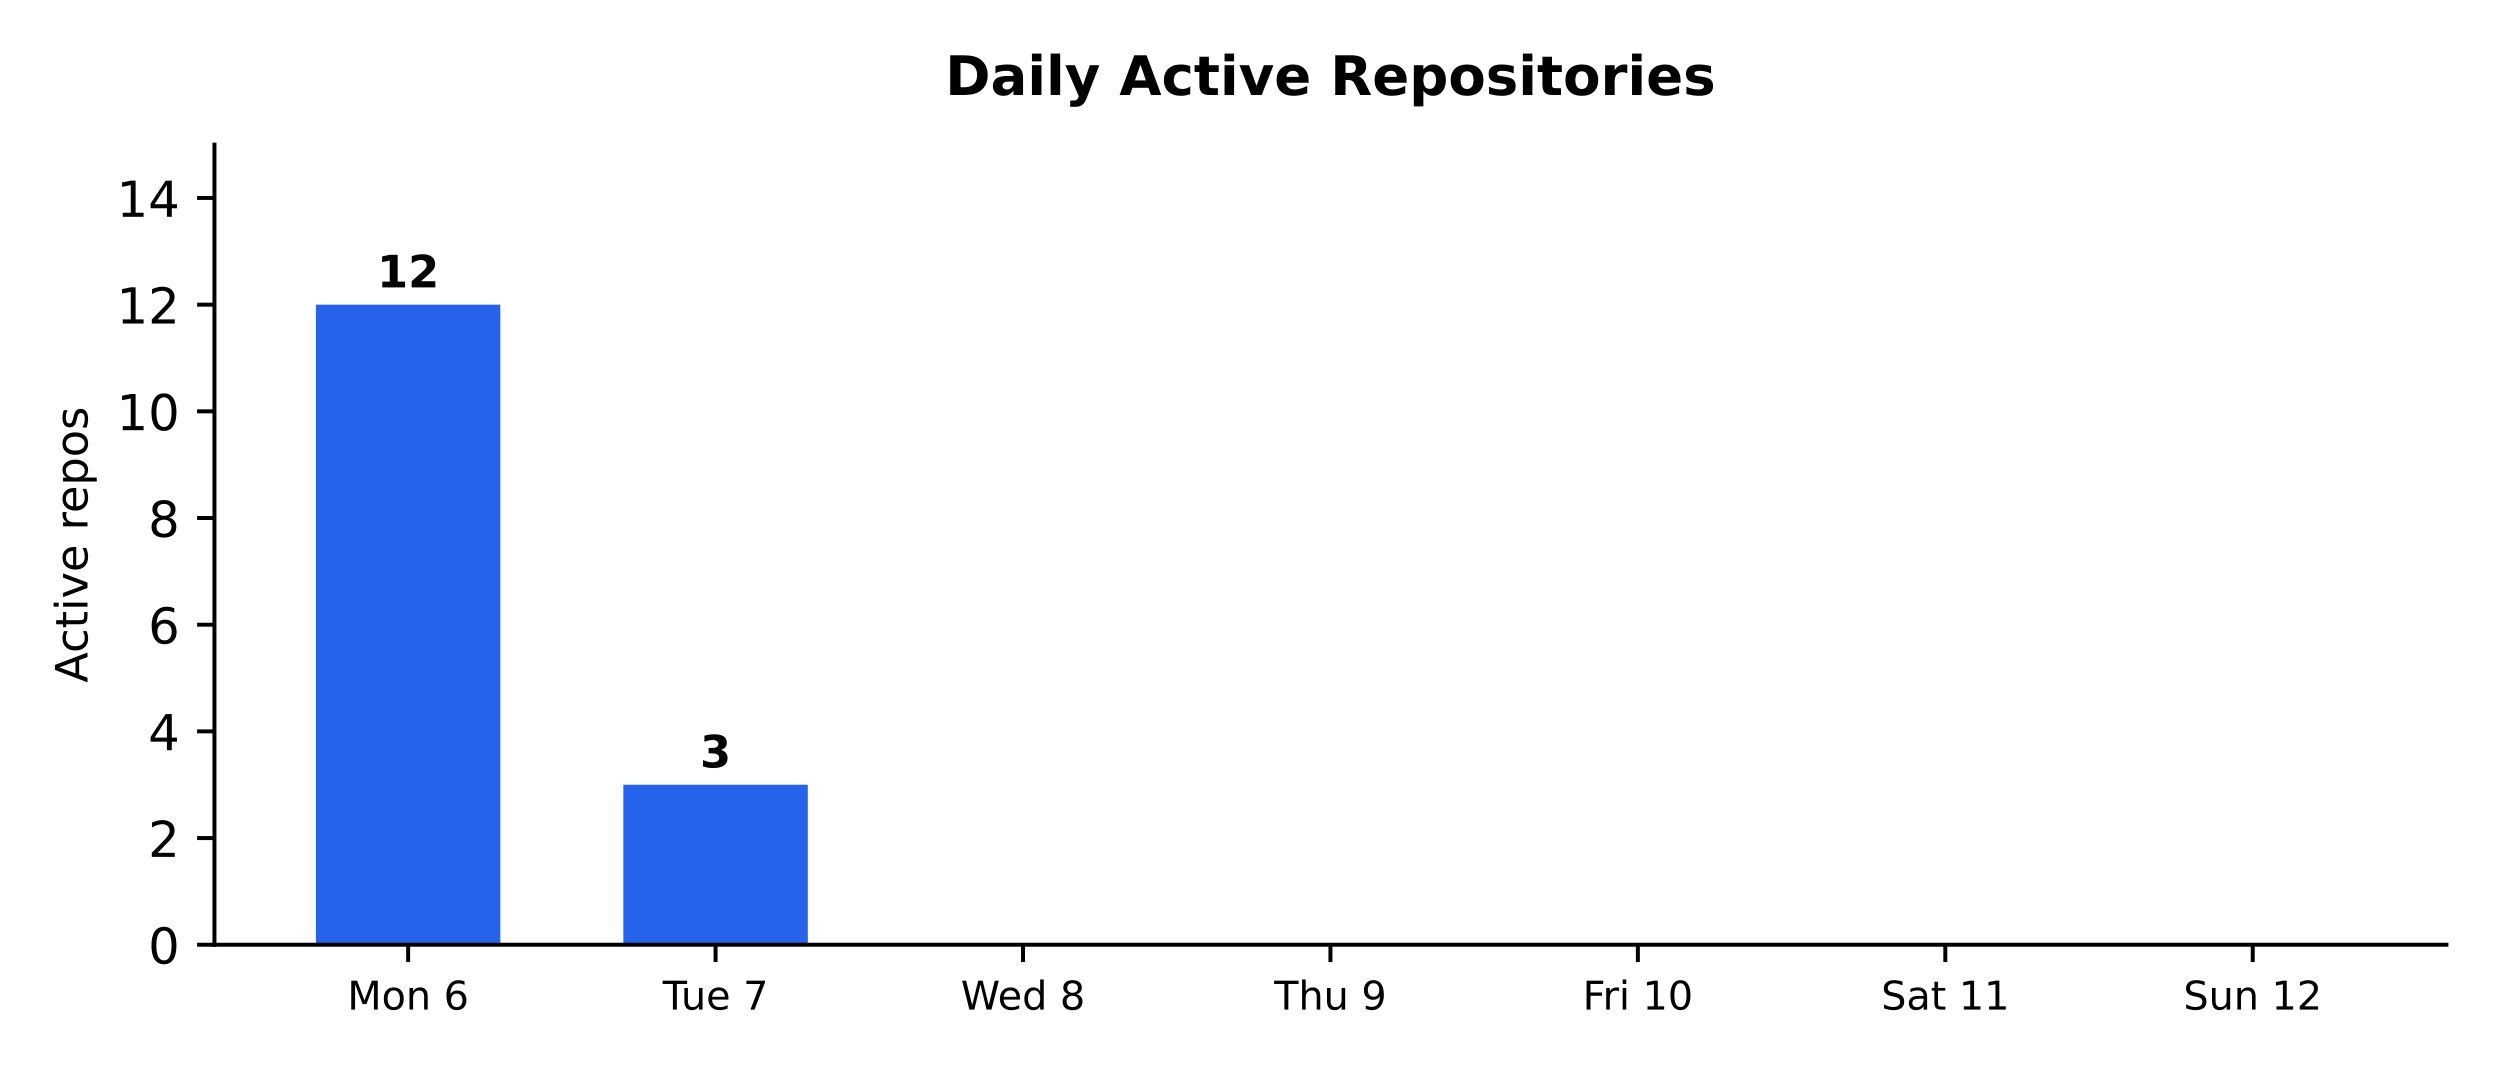
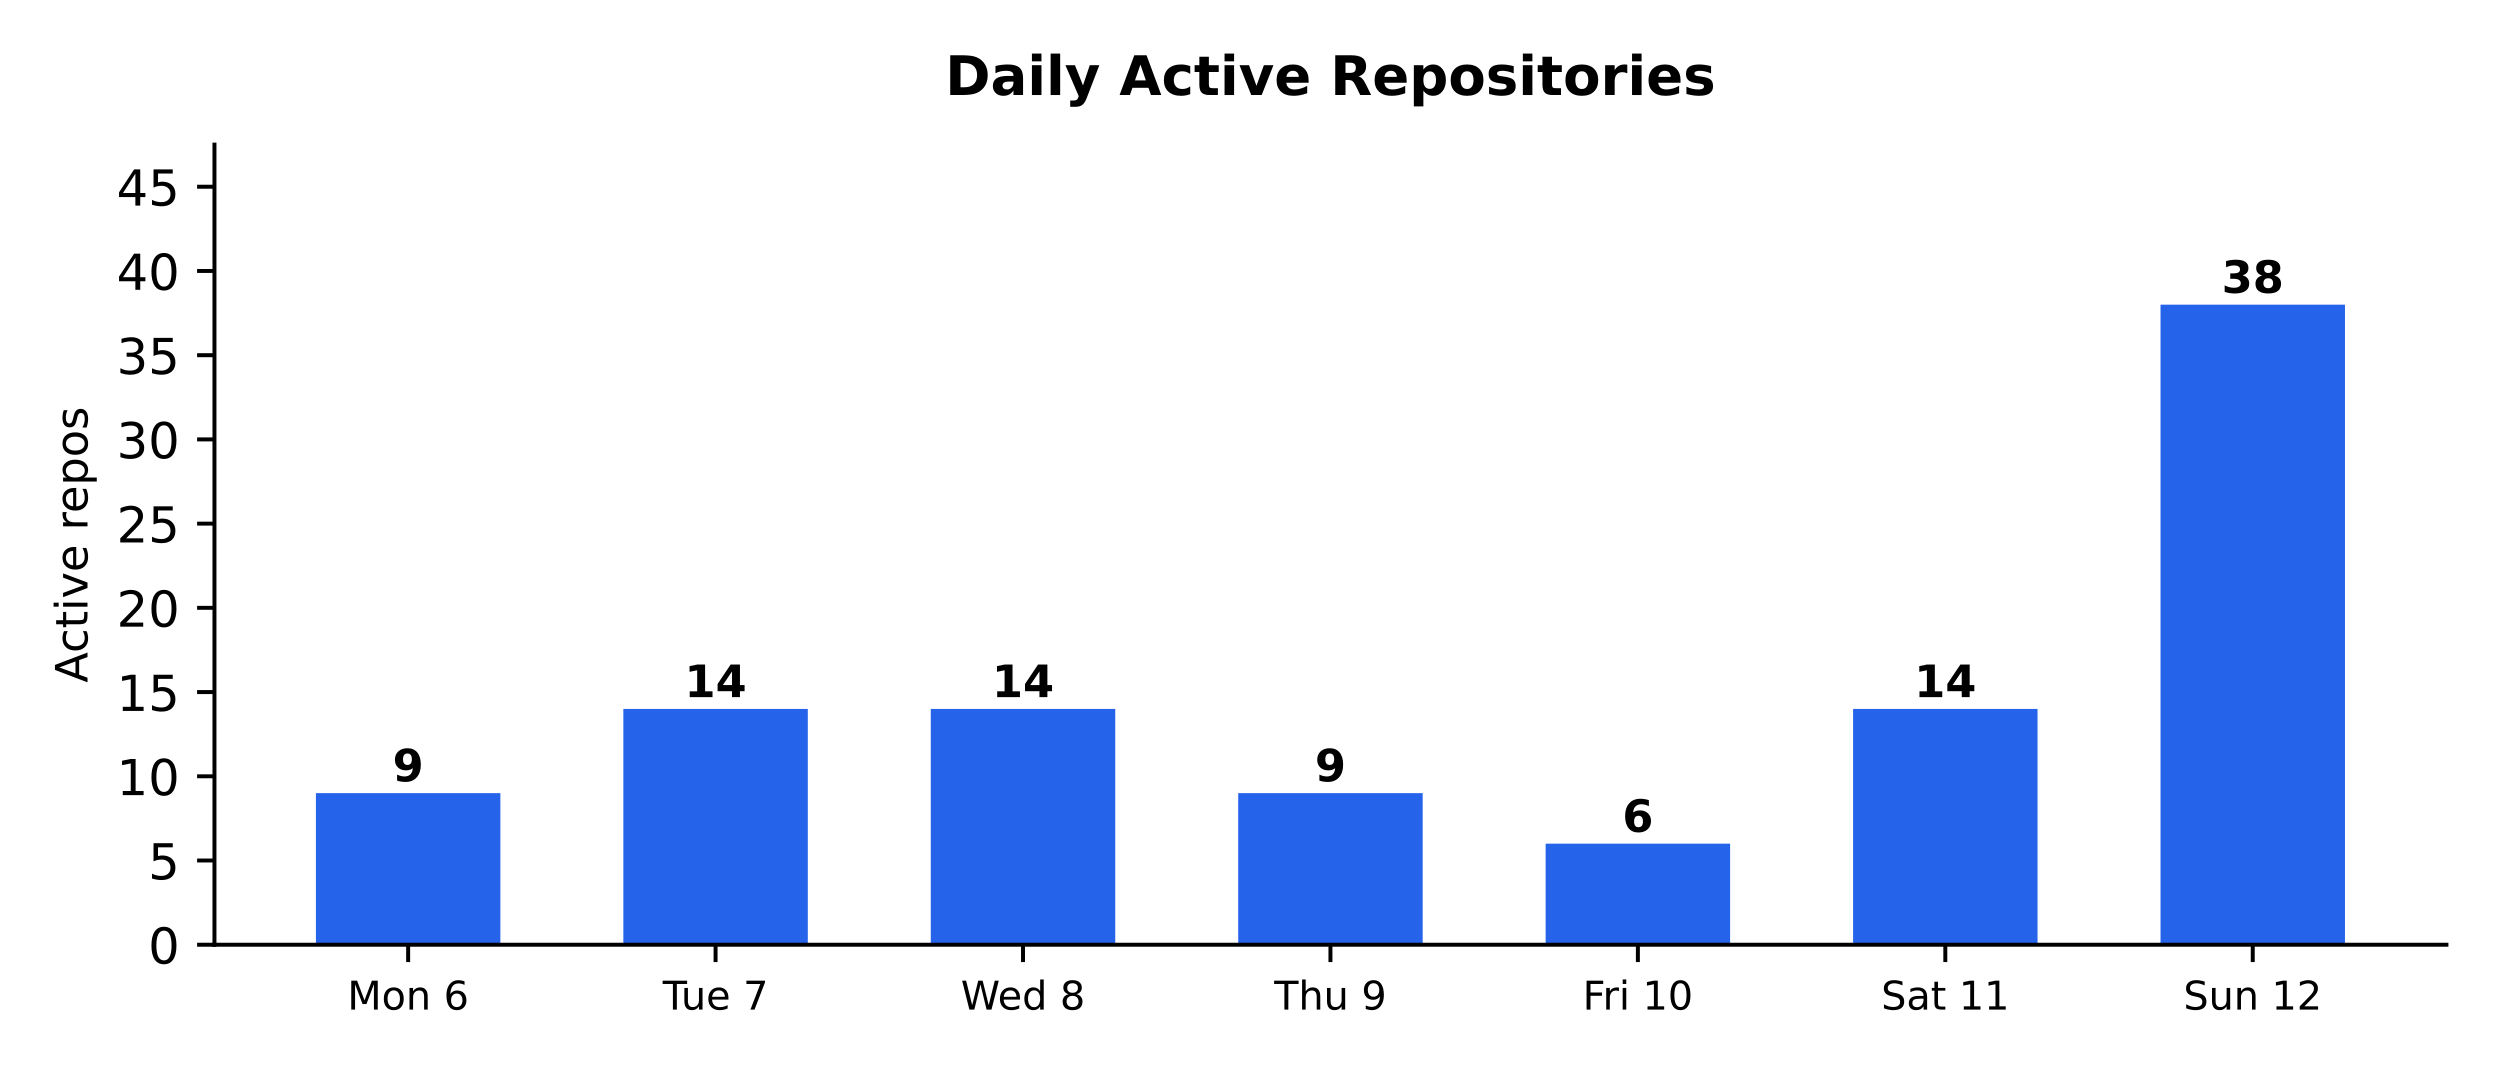
<svg xmlns="http://www.w3.org/2000/svg" xmlns:xlink="http://www.w3.org/1999/xlink" width="504pt" height="216pt" viewBox="0 0 504 216" version="1.1">
  <defs>
    <style type="text/css">*{stroke-linejoin: round; stroke-linecap: butt}</style>
  </defs>
  <g id="figure_1">
    <g id="patch_1">
      <path d="M 0 216  L 504 216  L 504 0  L 0 0  L 0 216  z " style="fill: none" />
    </g>
    <g id="axes_1">
      <g id="patch_2">
        <path d="M 43.235 190.458  L 493.2 190.458  L 493.2 29.158  L 43.235 29.158  L 43.235 190.458  z " style="fill: none" />
      </g>
      <g id="patch_3">
-         <path d="M 63.688 190.458  L 100.875 190.458  L 100.875 61.418  L 63.688 61.418  z " clip-path="url(#p543332b898)" style="fill: #2563eb" />
+         <path d="M 63.688 190.458  L 100.875 190.458  L 100.875 159.896  L 63.688 159.896  z " clip-path="url(#p74bb5e1751)" style="fill: #2563eb" />
      </g>
      <g id="patch_4">
-         <path d="M 125.667 190.458  L 162.854 190.458  L 162.854 158.198  L 125.667 158.198  z " clip-path="url(#p543332b898)" style="fill: #2563eb" />
+         <path d="M 125.667 190.458  L 162.854 190.458  L 162.854 142.917  L 125.667 142.917  z " clip-path="url(#p74bb5e1751)" style="fill: #2563eb" />
      </g>
      <g id="patch_5">
-         <path d="M 187.645 190.458  L 224.833 190.458  L 224.833 190.458  L 187.645 190.458  z " clip-path="url(#p543332b898)" style="fill: #2563eb" />
+         <path d="M 187.645 190.458  L 224.833 190.458  L 224.833 142.917  L 187.645 142.917  z " clip-path="url(#p74bb5e1751)" style="fill: #2563eb" />
      </g>
      <g id="patch_6">
-         <path d="M 249.624 190.458  L 286.811 190.458  L 286.811 190.458  L 249.624 190.458  z " clip-path="url(#p543332b898)" style="fill: #2563eb" />
+         <path d="M 249.624 190.458  L 286.811 190.458  L 286.811 159.896  L 249.624 159.896  z " clip-path="url(#p74bb5e1751)" style="fill: #2563eb" />
      </g>
      <g id="patch_7">
-         <path d="M 311.603 190.458  L 348.79 190.458  L 348.79 190.458  L 311.603 190.458  z " clip-path="url(#p543332b898)" style="fill: #2563eb" />
+         <path d="M 311.603 190.458  L 348.79 190.458  L 348.79 170.083  L 311.603 170.083  z " clip-path="url(#p74bb5e1751)" style="fill: #2563eb" />
      </g>
      <g id="patch_8">
-         <path d="M 373.581 190.458  L 410.768 190.458  L 410.768 190.458  L 373.581 190.458  z " clip-path="url(#p543332b898)" style="fill: #2563eb" />
+         <path d="M 373.581 190.458  L 410.768 190.458  L 410.768 142.917  L 373.581 142.917  z " clip-path="url(#p74bb5e1751)" style="fill: #2563eb" />
      </g>
      <g id="patch_9">
-         <path d="M 435.56 190.458  L 472.747 190.458  L 472.747 190.458  L 435.56 190.458  z " clip-path="url(#p543332b898)" style="fill: #2563eb" />
+         <path d="M 435.56 190.458  L 472.747 190.458  L 472.747 61.418  L 435.56 61.418  z " clip-path="url(#p74bb5e1751)" style="fill: #2563eb" />
      </g>
      <g id="matplotlib.axis_1">
        <g id="xtick_1">
          <g id="line2d_1">
            <defs>
-               <path id="m829ad9dd5d" d="M 0 0  L 0 3.5  " style="stroke: #000000; stroke-width: 0.8" />
+               <path id="m2f0877a25e" d="M 0 0  L 0 3.5  " style="stroke: #000000; stroke-width: 0.8" />
            </defs>
            <g>
-               <use xlink:href="#m829ad9dd5d" x="82.282" y="190.458" style="stroke: #000000; stroke-width: 0.8" />
+               <use xlink:href="#m2f0877a25e" x="82.282" y="190.458" style="stroke: #000000; stroke-width: 0.8" />
            </g>
          </g>
          <g id="text_1">
            <g transform="translate(70.03184 203.5362) scale(0.08 -0.08)">
              <defs>
                <path id="DejaVuSans-4d" d="M 628 4666  L 1569 4666  L 2759 1491  L 3956 4666  L 4897 4666  L 4897 0  L 4281 0  L 4281 4097  L 3078 897  L 2444 897  L 1241 4097  L 1241 0  L 628 0  L 628 4666  z " transform="scale(0.015625)" />
                <path id="DejaVuSans-6f" d="M 1959 3097  Q 1497 3097 1228 2736  Q 959 2375 959 1747  Q 959 1119 1226 758  Q 1494 397 1959 397  Q 2419 397 2687 759  Q 2956 1122 2956 1747  Q 2956 2369 2687 2733  Q 2419 3097 1959 3097  z M 1959 3584  Q 2709 3584 3137 3096  Q 3566 2609 3566 1747  Q 3566 888 3137 398  Q 2709 -91 1959 -91  Q 1206 -91 779 398  Q 353 888 353 1747  Q 353 2609 779 3096  Q 1206 3584 1959 3584  z " transform="scale(0.015625)" />
                <path id="DejaVuSans-6e" d="M 3513 2113  L 3513 0  L 2938 0  L 2938 2094  Q 2938 2591 2744 2837  Q 2550 3084 2163 3084  Q 1697 3084 1428 2787  Q 1159 2491 1159 1978  L 1159 0  L 581 0  L 581 3500  L 1159 3500  L 1159 2956  Q 1366 3272 1645 3428  Q 1925 3584 2291 3584  Q 2894 3584 3203 3211  Q 3513 2838 3513 2113  z " transform="scale(0.015625)" />
                <path id="DejaVuSans-20" transform="scale(0.015625)" />
                <path id="DejaVuSans-36" d="M 2113 2584  Q 1688 2584 1439 2293  Q 1191 2003 1191 1497  Q 1191 994 1439 701  Q 1688 409 2113 409  Q 2538 409 2786 701  Q 3034 994 3034 1497  Q 3034 2003 2786 2293  Q 2538 2584 2113 2584  z M 3366 4563  L 3366 3988  Q 3128 4100 2886 4159  Q 2644 4219 2406 4219  Q 1781 4219 1451 3797  Q 1122 3375 1075 2522  Q 1259 2794 1537 2939  Q 1816 3084 2150 3084  Q 2853 3084 3261 2657  Q 3669 2231 3669 1497  Q 3669 778 3244 343  Q 2819 -91 2113 -91  Q 1303 -91 875 529  Q 447 1150 447 2328  Q 447 3434 972 4092  Q 1497 4750 2381 4750  Q 2619 4750 2861 4703  Q 3103 4656 3366 4563  z " transform="scale(0.015625)" />
              </defs>
              <use xlink:href="#DejaVuSans-4d" />
              <use xlink:href="#DejaVuSans-6f" transform="translate(86.2793 0)" />
              <use xlink:href="#DejaVuSans-6e" transform="translate(147.4609 0)" />
              <use xlink:href="#DejaVuSans-20" transform="translate(210.8398 0)" />
              <use xlink:href="#DejaVuSans-36" transform="translate(242.627 0)" />
            </g>
          </g>
        </g>
        <g id="xtick_2">
          <g id="line2d_2">
            <g>
-               <use xlink:href="#m829ad9dd5d" x="144.26" y="190.458" style="stroke: #000000; stroke-width: 0.8" />
+               <use xlink:href="#m2f0877a25e" x="144.26" y="190.458" style="stroke: #000000; stroke-width: 0.8" />
            </g>
          </g>
          <g id="text_2">
            <g transform="translate(133.6098 203.5362) scale(0.08 -0.08)">
              <defs>
                <path id="DejaVuSans-54" d="M -19 4666  L 3928 4666  L 3928 4134  L 2272 4134  L 2272 0  L 1638 0  L 1638 4134  L -19 4134  L -19 4666  z " transform="scale(0.015625)" />
                <path id="DejaVuSans-75" d="M 544 1381  L 544 3500  L 1119 3500  L 1119 1403  Q 1119 906 1312 657  Q 1506 409 1894 409  Q 2359 409 2629 706  Q 2900 1003 2900 1516  L 2900 3500  L 3475 3500  L 3475 0  L 2900 0  L 2900 538  Q 2691 219 2414 64  Q 2138 -91 1772 -91  Q 1169 -91 856 284  Q 544 659 544 1381  z M 1991 3584  L 1991 3584  z " transform="scale(0.015625)" />
                <path id="DejaVuSans-65" d="M 3597 1894  L 3597 1613  L 953 1613  Q 991 1019 1311 708  Q 1631 397 2203 397  Q 2534 397 2845 478  Q 3156 559 3463 722  L 3463 178  Q 3153 47 2828 -22  Q 2503 -91 2169 -91  Q 1331 -91 842 396  Q 353 884 353 1716  Q 353 2575 817 3079  Q 1281 3584 2069 3584  Q 2775 3584 3186 3129  Q 3597 2675 3597 1894  z M 3022 2063  Q 3016 2534 2758 2815  Q 2500 3097 2075 3097  Q 1594 3097 1305 2825  Q 1016 2553 972 2059  L 3022 2063  z " transform="scale(0.015625)" />
                <path id="DejaVuSans-37" d="M 525 4666  L 3525 4666  L 3525 4397  L 1831 0  L 1172 0  L 2766 4134  L 525 4134  L 525 4666  z " transform="scale(0.015625)" />
              </defs>
              <use xlink:href="#DejaVuSans-54" />
              <use xlink:href="#DejaVuSans-75" transform="translate(45.95898 0)" />
              <use xlink:href="#DejaVuSans-65" transform="translate(109.3379 0)" />
              <use xlink:href="#DejaVuSans-20" transform="translate(170.8613 0)" />
              <use xlink:href="#DejaVuSans-37" transform="translate(202.6484 0)" />
            </g>
          </g>
        </g>
        <g id="xtick_3">
          <g id="line2d_3">
            <g>
-               <use xlink:href="#m829ad9dd5d" x="206.239" y="190.458" style="stroke: #000000; stroke-width: 0.8" />
+               <use xlink:href="#m2f0877a25e" x="206.239" y="190.458" style="stroke: #000000; stroke-width: 0.8" />
            </g>
          </g>
          <g id="text_3">
            <g transform="translate(193.7022 203.5362) scale(0.08 -0.08)">
              <defs>
                <path id="DejaVuSans-57" d="M 213 4666  L 850 4666  L 1831 722  L 2809 4666  L 3519 4666  L 4500 722  L 5478 4666  L 6119 4666  L 4947 0  L 4153 0  L 3169 4050  L 2175 0  L 1381 0  L 213 4666  z " transform="scale(0.015625)" />
                <path id="DejaVuSans-64" d="M 2906 2969  L 2906 4863  L 3481 4863  L 3481 0  L 2906 0  L 2906 525  Q 2725 213 2448 61  Q 2172 -91 1784 -91  Q 1150 -91 751 415  Q 353 922 353 1747  Q 353 2572 751 3078  Q 1150 3584 1784 3584  Q 2172 3584 2448 3432  Q 2725 3281 2906 2969  z M 947 1747  Q 947 1113 1208 752  Q 1469 391 1925 391  Q 2381 391 2643 752  Q 2906 1113 2906 1747  Q 2906 2381 2643 2742  Q 2381 3103 1925 3103  Q 1469 3103 1208 2742  Q 947 2381 947 1747  z " transform="scale(0.015625)" />
                <path id="DejaVuSans-38" d="M 2034 2216  Q 1584 2216 1326 1975  Q 1069 1734 1069 1313  Q 1069 891 1326 650  Q 1584 409 2034 409  Q 2484 409 2743 651  Q 3003 894 3003 1313  Q 3003 1734 2745 1975  Q 2488 2216 2034 2216  z M 1403 2484  Q 997 2584 770 2862  Q 544 3141 544 3541  Q 544 4100 942 4425  Q 1341 4750 2034 4750  Q 2731 4750 3128 4425  Q 3525 4100 3525 3541  Q 3525 3141 3298 2862  Q 3072 2584 2669 2484  Q 3125 2378 3379 2068  Q 3634 1759 3634 1313  Q 3634 634 3220 271  Q 2806 -91 2034 -91  Q 1263 -91 848 271  Q 434 634 434 1313  Q 434 1759 690 2068  Q 947 2378 1403 2484  z M 1172 3481  Q 1172 3119 1398 2916  Q 1625 2713 2034 2713  Q 2441 2713 2670 2916  Q 2900 3119 2900 3481  Q 2900 3844 2670 4047  Q 2441 4250 2034 4250  Q 1625 4250 1398 4047  Q 1172 3844 1172 3481  z " transform="scale(0.015625)" />
              </defs>
              <use xlink:href="#DejaVuSans-57" />
              <use xlink:href="#DejaVuSans-65" transform="translate(93.00195 0)" />
              <use xlink:href="#DejaVuSans-64" transform="translate(154.5254 0)" />
              <use xlink:href="#DejaVuSans-20" transform="translate(218.002 0)" />
              <use xlink:href="#DejaVuSans-38" transform="translate(249.7891 0)" />
            </g>
          </g>
        </g>
        <g id="xtick_4">
          <g id="line2d_4">
            <g>
-               <use xlink:href="#m829ad9dd5d" x="268.218" y="190.458" style="stroke: #000000; stroke-width: 0.8" />
+               <use xlink:href="#m2f0877a25e" x="268.218" y="190.458" style="stroke: #000000; stroke-width: 0.8" />
            </g>
          </g>
          <g id="text_4">
            <g transform="translate(256.8883 203.5362) scale(0.08 -0.08)">
              <defs>
                <path id="DejaVuSans-68" d="M 3513 2113  L 3513 0  L 2938 0  L 2938 2094  Q 2938 2591 2744 2837  Q 2550 3084 2163 3084  Q 1697 3084 1428 2787  Q 1159 2491 1159 1978  L 1159 0  L 581 0  L 581 4863  L 1159 4863  L 1159 2956  Q 1366 3272 1645 3428  Q 1925 3584 2291 3584  Q 2894 3584 3203 3211  Q 3513 2838 3513 2113  z " transform="scale(0.015625)" />
                <path id="DejaVuSans-39" d="M 703 97  L 703 672  Q 941 559 1184 500  Q 1428 441 1663 441  Q 2288 441 2617 861  Q 2947 1281 2994 2138  Q 2813 1869 2534 1725  Q 2256 1581 1919 1581  Q 1219 1581 811 2004  Q 403 2428 403 3163  Q 403 3881 828 4315  Q 1253 4750 1959 4750  Q 2769 4750 3195 4129  Q 3622 3509 3622 2328  Q 3622 1225 3098 567  Q 2575 -91 1691 -91  Q 1453 -91 1209 -44  Q 966 3 703 97  z M 1959 2075  Q 2384 2075 2632 2365  Q 2881 2656 2881 3163  Q 2881 3666 2632 3958  Q 2384 4250 1959 4250  Q 1534 4250 1286 3958  Q 1038 3666 1038 3163  Q 1038 2656 1286 2365  Q 1534 2075 1959 2075  z " transform="scale(0.015625)" />
              </defs>
              <use xlink:href="#DejaVuSans-54" />
              <use xlink:href="#DejaVuSans-68" transform="translate(61.08398 0)" />
              <use xlink:href="#DejaVuSans-75" transform="translate(124.4629 0)" />
              <use xlink:href="#DejaVuSans-20" transform="translate(187.8418 0)" />
              <use xlink:href="#DejaVuSans-39" transform="translate(219.6289 0)" />
            </g>
          </g>
        </g>
        <g id="xtick_5">
          <g id="line2d_5">
            <g>
-               <use xlink:href="#m829ad9dd5d" x="330.196" y="190.458" style="stroke: #000000; stroke-width: 0.8" />
+               <use xlink:href="#m2f0877a25e" x="330.196" y="190.458" style="stroke: #000000; stroke-width: 0.8" />
            </g>
          </g>
          <g id="text_5">
            <g transform="translate(319.0688 203.5362) scale(0.08 -0.08)">
              <defs>
                <path id="DejaVuSans-46" d="M 628 4666  L 3309 4666  L 3309 4134  L 1259 4134  L 1259 2759  L 3109 2759  L 3109 2228  L 1259 2228  L 1259 0  L 628 0  L 628 4666  z " transform="scale(0.015625)" />
                <path id="DejaVuSans-72" d="M 2631 2963  Q 2534 3019 2420 3045  Q 2306 3072 2169 3072  Q 1681 3072 1420 2755  Q 1159 2438 1159 1844  L 1159 0  L 581 0  L 581 3500  L 1159 3500  L 1159 2956  Q 1341 3275 1631 3429  Q 1922 3584 2338 3584  Q 2397 3584 2469 3576  Q 2541 3569 2628 3553  L 2631 2963  z " transform="scale(0.015625)" />
                <path id="DejaVuSans-69" d="M 603 3500  L 1178 3500  L 1178 0  L 603 0  L 603 3500  z M 603 4863  L 1178 4863  L 1178 4134  L 603 4134  L 603 4863  z " transform="scale(0.015625)" />
                <path id="DejaVuSans-31" d="M 794 531  L 1825 531  L 1825 4091  L 703 3866  L 703 4441  L 1819 4666  L 2450 4666  L 2450 531  L 3481 531  L 3481 0  L 794 0  L 794 531  z " transform="scale(0.015625)" />
                <path id="DejaVuSans-30" d="M 2034 4250  Q 1547 4250 1301 3770  Q 1056 3291 1056 2328  Q 1056 1369 1301 889  Q 1547 409 2034 409  Q 2525 409 2770 889  Q 3016 1369 3016 2328  Q 3016 3291 2770 3770  Q 2525 4250 2034 4250  z M 2034 4750  Q 2819 4750 3233 4129  Q 3647 3509 3647 2328  Q 3647 1150 3233 529  Q 2819 -91 2034 -91  Q 1250 -91 836 529  Q 422 1150 422 2328  Q 422 3509 836 4129  Q 1250 4750 2034 4750  z " transform="scale(0.015625)" />
              </defs>
              <use xlink:href="#DejaVuSans-46" />
              <use xlink:href="#DejaVuSans-72" transform="translate(50.26953 0)" />
              <use xlink:href="#DejaVuSans-69" transform="translate(91.38281 0)" />
              <use xlink:href="#DejaVuSans-20" transform="translate(119.166 0)" />
              <use xlink:href="#DejaVuSans-31" transform="translate(150.9531 0)" />
              <use xlink:href="#DejaVuSans-30" transform="translate(214.5762 0)" />
            </g>
          </g>
        </g>
        <g id="xtick_6">
          <g id="line2d_6">
            <g>
-               <use xlink:href="#m829ad9dd5d" x="392.175" y="190.458" style="stroke: #000000; stroke-width: 0.8" />
+               <use xlink:href="#m2f0877a25e" x="392.175" y="190.458" style="stroke: #000000; stroke-width: 0.8" />
            </g>
          </g>
          <g id="text_6">
            <g transform="translate(379.2549 203.5362) scale(0.08 -0.08)">
              <defs>
                <path id="DejaVuSans-53" d="M 3425 4513  L 3425 3897  Q 3066 4069 2747 4153  Q 2428 4238 2131 4238  Q 1616 4238 1336 4038  Q 1056 3838 1056 3469  Q 1056 3159 1242 3001  Q 1428 2844 1947 2747  L 2328 2669  Q 3034 2534 3370 2195  Q 3706 1856 3706 1288  Q 3706 609 3251 259  Q 2797 -91 1919 -91  Q 1588 -91 1214 -16  Q 841 59 441 206  L 441 856  Q 825 641 1194 531  Q 1563 422 1919 422  Q 2459 422 2753 634  Q 3047 847 3047 1241  Q 3047 1584 2836 1778  Q 2625 1972 2144 2069  L 1759 2144  Q 1053 2284 737 2584  Q 422 2884 422 3419  Q 422 4038 858 4394  Q 1294 4750 2059 4750  Q 2388 4750 2728 4690  Q 3069 4631 3425 4513  z " transform="scale(0.015625)" />
                <path id="DejaVuSans-61" d="M 2194 1759  Q 1497 1759 1228 1600  Q 959 1441 959 1056  Q 959 750 1161 570  Q 1363 391 1709 391  Q 2188 391 2477 730  Q 2766 1069 2766 1631  L 2766 1759  L 2194 1759  z M 3341 1997  L 3341 0  L 2766 0  L 2766 531  Q 2569 213 2275 61  Q 1981 -91 1556 -91  Q 1019 -91 701 211  Q 384 513 384 1019  Q 384 1609 779 1909  Q 1175 2209 1959 2209  L 2766 2209  L 2766 2266  Q 2766 2663 2505 2880  Q 2244 3097 1772 3097  Q 1472 3097 1187 3025  Q 903 2953 641 2809  L 641 3341  Q 956 3463 1253 3523  Q 1550 3584 1831 3584  Q 2591 3584 2966 3190  Q 3341 2797 3341 1997  z " transform="scale(0.015625)" />
                <path id="DejaVuSans-74" d="M 1172 4494  L 1172 3500  L 2356 3500  L 2356 3053  L 1172 3053  L 1172 1153  Q 1172 725 1289 603  Q 1406 481 1766 481  L 2356 481  L 2356 0  L 1766 0  Q 1100 0 847 248  Q 594 497 594 1153  L 594 3053  L 172 3053  L 172 3500  L 594 3500  L 594 4494  L 1172 4494  z " transform="scale(0.015625)" />
              </defs>
              <use xlink:href="#DejaVuSans-53" />
              <use xlink:href="#DejaVuSans-61" transform="translate(63.47656 0)" />
              <use xlink:href="#DejaVuSans-74" transform="translate(124.7559 0)" />
              <use xlink:href="#DejaVuSans-20" transform="translate(163.9648 0)" />
              <use xlink:href="#DejaVuSans-31" transform="translate(195.752 0)" />
              <use xlink:href="#DejaVuSans-31" transform="translate(259.375 0)" />
            </g>
          </g>
        </g>
        <g id="xtick_7">
          <g id="line2d_7">
            <g>
-               <use xlink:href="#m829ad9dd5d" x="454.153" y="190.458" style="stroke: #000000; stroke-width: 0.8" />
+               <use xlink:href="#m2f0877a25e" x="454.153" y="190.458" style="stroke: #000000; stroke-width: 0.8" />
            </g>
          </g>
          <g id="text_7">
            <g transform="translate(440.1829 203.5362) scale(0.08 -0.08)">
              <defs>
                <path id="DejaVuSans-32" d="M 1228 531  L 3431 531  L 3431 0  L 469 0  L 469 531  Q 828 903 1448 1529  Q 2069 2156 2228 2338  Q 2531 2678 2651 2914  Q 2772 3150 2772 3378  Q 2772 3750 2511 3984  Q 2250 4219 1831 4219  Q 1534 4219 1204 4116  Q 875 4013 500 3803  L 500 4441  Q 881 4594 1212 4672  Q 1544 4750 1819 4750  Q 2544 4750 2975 4387  Q 3406 4025 3406 3419  Q 3406 3131 3298 2873  Q 3191 2616 2906 2266  Q 2828 2175 2409 1742  Q 1991 1309 1228 531  z " transform="scale(0.015625)" />
              </defs>
              <use xlink:href="#DejaVuSans-53" />
              <use xlink:href="#DejaVuSans-75" transform="translate(63.47656 0)" />
              <use xlink:href="#DejaVuSans-6e" transform="translate(126.8555 0)" />
              <use xlink:href="#DejaVuSans-20" transform="translate(190.2344 0)" />
              <use xlink:href="#DejaVuSans-31" transform="translate(222.0215 0)" />
              <use xlink:href="#DejaVuSans-32" transform="translate(285.6445 0)" />
            </g>
          </g>
        </g>
      </g>
      <g id="matplotlib.axis_2">
        <g id="ytick_1">
          <g id="line2d_8">
            <defs>
-               <path id="m04b7e614e5" d="M 0 0  L -3.5 0  " style="stroke: #000000; stroke-width: 0.8" />
+               <path id="mb93df0e7bc" d="M 0 0  L -3.5 0  " style="stroke: #000000; stroke-width: 0.8" />
            </defs>
            <g>
-               <use xlink:href="#m04b7e614e5" x="43.235" y="190.458" style="stroke: #000000; stroke-width: 0.8" />
+               <use xlink:href="#mb93df0e7bc" x="43.235" y="190.458" style="stroke: #000000; stroke-width: 0.8" />
            </g>
          </g>
          <g id="text_8">
            <g transform="translate(29.87281 194.2567) scale(0.1 -0.1)">
              <use xlink:href="#DejaVuSans-30" />
            </g>
          </g>
        </g>
        <g id="ytick_2">
          <g id="line2d_9">
            <g>
-               <use xlink:href="#m04b7e614e5" x="43.235" y="168.951" style="stroke: #000000; stroke-width: 0.8" />
+               <use xlink:href="#mb93df0e7bc" x="43.235" y="173.479" style="stroke: #000000; stroke-width: 0.8" />
            </g>
          </g>
          <g id="text_9">
-             <g transform="translate(29.87281 172.7502) scale(0.1 -0.1)">
-               <use xlink:href="#DejaVuSans-32" />
+             <g transform="translate(29.87281 177.2779) scale(0.1 -0.1)">
+               <defs>
+                 <path id="DejaVuSans-35" d="M 691 4666  L 3169 4666  L 3169 4134  L 1269 4134  L 1269 2991  Q 1406 3038 1543 3061  Q 1681 3084 1819 3084  Q 2600 3084 3056 2656  Q 3513 2228 3513 1497  Q 3513 744 3044 326  Q 2575 -91 1722 -91  Q 1428 -91 1123 -41  Q 819 9 494 109  L 494 744  Q 775 591 1075 516  Q 1375 441 1709 441  Q 2250 441 2565 725  Q 2881 1009 2881 1497  Q 2881 1984 2565 2268  Q 2250 2553 1709 2553  Q 1456 2553 1204 2497  Q 953 2441 691 2322  L 691 4666  z " transform="scale(0.015625)" />
+               </defs>
+               <use xlink:href="#DejaVuSans-35" />
            </g>
          </g>
        </g>
        <g id="ytick_3">
          <g id="line2d_10">
            <g>
-               <use xlink:href="#m04b7e614e5" x="43.235" y="147.444" style="stroke: #000000; stroke-width: 0.8" />
+               <use xlink:href="#mb93df0e7bc" x="43.235" y="156.5" style="stroke: #000000; stroke-width: 0.8" />
            </g>
          </g>
          <g id="text_10">
-             <g transform="translate(29.87281 151.2436) scale(0.1 -0.1)">
-               <defs>
-                 <path id="DejaVuSans-34" d="M 2419 4116  L 825 1625  L 2419 1625  L 2419 4116  z M 2253 4666  L 3047 4666  L 3047 1625  L 3713 1625  L 3713 1100  L 3047 1100  L 3047 0  L 2419 0  L 2419 1100  L 313 1100  L 313 1709  L 2253 4666  z " transform="scale(0.015625)" />
-               </defs>
-               <use xlink:href="#DejaVuSans-34" />
+             <g transform="translate(23.51031 160.299) scale(0.1 -0.1)">
+               <use xlink:href="#DejaVuSans-31" />
+               <use xlink:href="#DejaVuSans-30" transform="translate(63.62305 0)" />
            </g>
          </g>
        </g>
        <g id="ytick_4">
          <g id="line2d_11">
            <g>
-               <use xlink:href="#m04b7e614e5" x="43.235" y="125.938" style="stroke: #000000; stroke-width: 0.8" />
+               <use xlink:href="#mb93df0e7bc" x="43.235" y="139.521" style="stroke: #000000; stroke-width: 0.8" />
            </g>
          </g>
          <g id="text_11">
-             <g transform="translate(29.87281 129.737) scale(0.1 -0.1)">
-               <use xlink:href="#DejaVuSans-36" />
+             <g transform="translate(23.51031 143.3201) scale(0.1 -0.1)">
+               <use xlink:href="#DejaVuSans-31" />
+               <use xlink:href="#DejaVuSans-35" transform="translate(63.62305 0)" />
            </g>
          </g>
        </g>
        <g id="ytick_5">
          <g id="line2d_12">
            <g>
-               <use xlink:href="#m04b7e614e5" x="43.235" y="104.431" style="stroke: #000000; stroke-width: 0.8" />
+               <use xlink:href="#mb93df0e7bc" x="43.235" y="122.542" style="stroke: #000000; stroke-width: 0.8" />
            </g>
          </g>
          <g id="text_12">
-             <g transform="translate(29.87281 108.2305) scale(0.1 -0.1)">
-               <use xlink:href="#DejaVuSans-38" />
+             <g transform="translate(23.51031 126.3413) scale(0.1 -0.1)">
+               <use xlink:href="#DejaVuSans-32" />
+               <use xlink:href="#DejaVuSans-30" transform="translate(63.62305 0)" />
            </g>
          </g>
        </g>
        <g id="ytick_6">
          <g id="line2d_13">
            <g>
-               <use xlink:href="#m04b7e614e5" x="43.235" y="82.925" style="stroke: #000000; stroke-width: 0.8" />
+               <use xlink:href="#mb93df0e7bc" x="43.235" y="105.563" style="stroke: #000000; stroke-width: 0.8" />
            </g>
          </g>
          <g id="text_13">
-             <g transform="translate(23.51031 86.72391) scale(0.1 -0.1)">
-               <use xlink:href="#DejaVuSans-31" />
-               <use xlink:href="#DejaVuSans-30" transform="translate(63.62305 0)" />
+             <g transform="translate(23.51031 109.3624) scale(0.1 -0.1)">
+               <use xlink:href="#DejaVuSans-32" />
+               <use xlink:href="#DejaVuSans-35" transform="translate(63.62305 0)" />
            </g>
          </g>
        </g>
        <g id="ytick_7">
          <g id="line2d_14">
            <g>
-               <use xlink:href="#m04b7e614e5" x="43.235" y="61.418" style="stroke: #000000; stroke-width: 0.8" />
+               <use xlink:href="#mb93df0e7bc" x="43.235" y="88.584" style="stroke: #000000; stroke-width: 0.8" />
            </g>
          </g>
          <g id="text_14">
-             <g transform="translate(23.51031 65.21734) scale(0.1 -0.1)">
-               <use xlink:href="#DejaVuSans-31" />
-               <use xlink:href="#DejaVuSans-32" transform="translate(63.62305 0)" />
+             <g transform="translate(23.51031 92.38353) scale(0.1 -0.1)">
+               <defs>
+                 <path id="DejaVuSans-33" d="M 2597 2516  Q 3050 2419 3304 2112  Q 3559 1806 3559 1356  Q 3559 666 3084 287  Q 2609 -91 1734 -91  Q 1441 -91 1130 -33  Q 819 25 488 141  L 488 750  Q 750 597 1062 519  Q 1375 441 1716 441  Q 2309 441 2620 675  Q 2931 909 2931 1356  Q 2931 1769 2642 2001  Q 2353 2234 1838 2234  L 1294 2234  L 1294 2753  L 1863 2753  Q 2328 2753 2575 2939  Q 2822 3125 2822 3475  Q 2822 3834 2567 4026  Q 2313 4219 1838 4219  Q 1578 4219 1281 4162  Q 984 4106 628 3988  L 628 4550  Q 988 4650 1302 4700  Q 1616 4750 1894 4750  Q 2613 4750 3031 4423  Q 3450 4097 3450 3541  Q 3450 3153 3228 2886  Q 3006 2619 2597 2516  z " transform="scale(0.015625)" />
+               </defs>
+               <use xlink:href="#DejaVuSans-33" />
+               <use xlink:href="#DejaVuSans-30" transform="translate(63.62305 0)" />
            </g>
          </g>
        </g>
        <g id="ytick_8">
          <g id="line2d_15">
            <g>
-               <use xlink:href="#m04b7e614e5" x="43.235" y="39.912" style="stroke: #000000; stroke-width: 0.8" />
+               <use xlink:href="#mb93df0e7bc" x="43.235" y="71.605" style="stroke: #000000; stroke-width: 0.8" />
            </g>
          </g>
          <g id="text_15">
-             <g transform="translate(23.51031 43.71078) scale(0.1 -0.1)">
-               <use xlink:href="#DejaVuSans-31" />
-               <use xlink:href="#DejaVuSans-34" transform="translate(63.62305 0)" />
-             </g>
-           </g>
-         </g>
-         <g id="text_16">
+             <g transform="translate(23.51031 75.40466) scale(0.1 -0.1)">
+               <use xlink:href="#DejaVuSans-33" />
+               <use xlink:href="#DejaVuSans-35" transform="translate(63.62305 0)" />
+             </g>
+           </g>
+         </g>
+         <g id="ytick_9">
+           <g id="line2d_16">
+             <g>
+               <use xlink:href="#mb93df0e7bc" x="43.235" y="54.627" style="stroke: #000000; stroke-width: 0.8" />
+             </g>
+           </g>
+           <g id="text_16">
+             <g transform="translate(23.51031 58.4258) scale(0.1 -0.1)">
+               <defs>
+                 <path id="DejaVuSans-34" d="M 2419 4116  L 825 1625  L 2419 1625  L 2419 4116  z M 2253 4666  L 3047 4666  L 3047 1625  L 3713 1625  L 3713 1100  L 3047 1100  L 3047 0  L 2419 0  L 2419 1100  L 313 1100  L 313 1709  L 2253 4666  z " transform="scale(0.015625)" />
+               </defs>
+               <use xlink:href="#DejaVuSans-34" />
+               <use xlink:href="#DejaVuSans-30" transform="translate(63.62305 0)" />
+             </g>
+           </g>
+         </g>
+         <g id="ytick_10">
+           <g id="line2d_17">
+             <g>
+               <use xlink:href="#mb93df0e7bc" x="43.235" y="37.648" style="stroke: #000000; stroke-width: 0.8" />
+             </g>
+           </g>
+           <g id="text_17">
+             <g transform="translate(23.51031 41.44693) scale(0.1 -0.1)">
+               <use xlink:href="#DejaVuSans-34" />
+               <use xlink:href="#DejaVuSans-35" transform="translate(63.62305 0)" />
+             </g>
+           </g>
+         </g>
+         <g id="text_18">
          <g transform="translate(17.63859 137.6305) rotate(-90) scale(0.09 -0.09)">
            <defs>
              <path id="DejaVuSans-41" d="M 2188 4044  L 1331 1722  L 3047 1722  L 2188 4044  z M 1831 4666  L 2547 4666  L 4325 0  L 3669 0  L 3244 1197  L 1141 1197  L 716 0  L 50 0  L 1831 4666  z " transform="scale(0.015625)" />
              <path id="DejaVuSans-63" d="M 3122 3366  L 3122 2828  Q 2878 2963 2633 3030  Q 2388 3097 2138 3097  Q 1578 3097 1268 2742  Q 959 2388 959 1747  Q 959 1106 1268 751  Q 1578 397 2138 397  Q 2388 397 2633 464  Q 2878 531 3122 666  L 3122 134  Q 2881 22 2623 -34  Q 2366 -91 2075 -91  Q 1284 -91 818 406  Q 353 903 353 1747  Q 353 2603 823 3093  Q 1294 3584 2113 3584  Q 2378 3584 2631 3529  Q 2884 3475 3122 3366  z " transform="scale(0.015625)" />
              <path id="DejaVuSans-76" d="M 191 3500  L 800 3500  L 1894 563  L 2988 3500  L 3597 3500  L 2284 0  L 1503 0  L 191 3500  z " transform="scale(0.015625)" />
              <path id="DejaVuSans-70" d="M 1159 525  L 1159 -1331  L 581 -1331  L 581 3500  L 1159 3500  L 1159 2969  Q 1341 3281 1617 3432  Q 1894 3584 2278 3584  Q 2916 3584 3314 3078  Q 3713 2572 3713 1747  Q 3713 922 3314 415  Q 2916 -91 2278 -91  Q 1894 -91 1617 61  Q 1341 213 1159 525  z M 3116 1747  Q 3116 2381 2855 2742  Q 2594 3103 2138 3103  Q 1681 3103 1420 2742  Q 1159 2381 1159 1747  Q 1159 1113 1420 752  Q 1681 391 2138 391  Q 2594 391 2855 752  Q 3116 1113 3116 1747  z " transform="scale(0.015625)" />
              <path id="DejaVuSans-73" d="M 2834 3397  L 2834 2853  Q 2591 2978 2328 3040  Q 2066 3103 1784 3103  Q 1356 3103 1142 2972  Q 928 2841 928 2578  Q 928 2378 1081 2264  Q 1234 2150 1697 2047  L 1894 2003  Q 2506 1872 2764 1633  Q 3022 1394 3022 966  Q 3022 478 2636 193  Q 2250 -91 1575 -91  Q 1294 -91 989 -36  Q 684 19 347 128  L 347 722  Q 666 556 975 473  Q 1284 391 1588 391  Q 1994 391 2212 530  Q 2431 669 2431 922  Q 2431 1156 2273 1281  Q 2116 1406 1581 1522  L 1381 1569  Q 847 1681 609 1914  Q 372 2147 372 2553  Q 372 3047 722 3315  Q 1072 3584 1716 3584  Q 2034 3584 2315 3537  Q 2597 3491 2834 3397  z " transform="scale(0.015625)" />
            </defs>
            <use xlink:href="#DejaVuSans-41" />
            <use xlink:href="#DejaVuSans-63" transform="translate(66.6582 0)" />
            <use xlink:href="#DejaVuSans-74" transform="translate(121.6387 0)" />
            <use xlink:href="#DejaVuSans-69" transform="translate(160.8477 0)" />
            <use xlink:href="#DejaVuSans-76" transform="translate(188.6309 0)" />
            <use xlink:href="#DejaVuSans-65" transform="translate(247.8105 0)" />
            <use xlink:href="#DejaVuSans-20" transform="translate(309.334 0)" />
            <use xlink:href="#DejaVuSans-72" transform="translate(341.1211 0)" />
            <use xlink:href="#DejaVuSans-65" transform="translate(379.9844 0)" />
            <use xlink:href="#DejaVuSans-70" transform="translate(441.5078 0)" />
            <use xlink:href="#DejaVuSans-6f" transform="translate(504.9844 0)" />
            <use xlink:href="#DejaVuSans-73" transform="translate(566.166 0)" />
          </g>
        </g>
      </g>
      <g id="patch_10">
        <path d="M 43.235 190.458  L 43.235 29.158  " style="fill: none; stroke: #000000; stroke-width: 0.8; stroke-linejoin: miter; stroke-linecap: square" />
      </g>
      <g id="patch_11">
        <path d="M 43.235 190.458  L 493.2 190.458  " style="fill: none; stroke: #000000; stroke-width: 0.8; stroke-linejoin: miter; stroke-linecap: square" />
      </g>
-       <g id="text_17">
-         <g transform="translate(76.0198 57.93341) scale(0.09 -0.09)">
+       <g id="text_19">
+         <g transform="translate(79.15082 157.5145) scale(0.09 -0.09)">
+           <defs>
+             <path id="DejaVuSans-Bold-39" d="M 641 103  L 641 966  Q 928 831 1190 764  Q 1453 697 1709 697  Q 2247 697 2547 995  Q 2847 1294 2900 1881  Q 2688 1725 2447 1647  Q 2206 1569 1925 1569  Q 1209 1569 770 1986  Q 331 2403 331 3084  Q 331 3838 820 4291  Q 1309 4744 2131 4744  Q 3044 4744 3544 4128  Q 4044 3513 4044 2388  Q 4044 1231 3459 570  Q 2875 -91 1856 -91  Q 1528 -91 1228 -42  Q 928 6 641 103  z M 2125 2350  Q 2441 2350 2600 2554  Q 2759 2759 2759 3169  Q 2759 3575 2600 3781  Q 2441 3988 2125 3988  Q 1809 3988 1650 3781  Q 1491 3575 1491 3169  Q 1491 2759 1650 2554  Q 1809 2350 2125 2350  z " transform="scale(0.015625)" />
+           </defs>
+           <use xlink:href="#DejaVuSans-Bold-39" />
+         </g>
+       </g>
+       <g id="text_20">
+         <g transform="translate(137.9984 140.5356) scale(0.09 -0.09)">
          <defs>
            <path id="DejaVuSans-Bold-31" d="M 750 831  L 1813 831  L 1813 3847  L 722 3622  L 722 4441  L 1806 4666  L 2950 4666  L 2950 831  L 4013 831  L 4013 0  L 750 0  L 750 831  z " transform="scale(0.015625)" />
-             <path id="DejaVuSans-Bold-32" d="M 1844 884  L 3897 884  L 3897 0  L 506 0  L 506 884  L 2209 2388  Q 2438 2594 2547 2791  Q 2656 2988 2656 3200  Q 2656 3528 2436 3728  Q 2216 3928 1850 3928  Q 1569 3928 1234 3808  Q 900 3688 519 3450  L 519 4475  Q 925 4609 1322 4679  Q 1719 4750 2100 4750  Q 2938 4750 3402 4381  Q 3866 4013 3866 3353  Q 3866 2972 3669 2642  Q 3472 2313 2841 1759  L 1844 884  z " transform="scale(0.015625)" />
+             <path id="DejaVuSans-Bold-34" d="M 2356 3675  L 1038 1722  L 2356 1722  L 2356 3675  z M 2156 4666  L 3494 4666  L 3494 1722  L 4159 1722  L 4159 850  L 3494 850  L 3494 0  L 2356 0  L 2356 850  L 288 850  L 288 1881  L 2156 4666  z " transform="scale(0.015625)" />
          </defs>
          <use xlink:href="#DejaVuSans-Bold-31" />
-           <use xlink:href="#DejaVuSans-Bold-32" transform="translate(69.58008 0)" />
-         </g>
-       </g>
-       <g id="text_18">
-         <g transform="translate(141.1294 154.7129) scale(0.09 -0.09)">
+           <use xlink:href="#DejaVuSans-Bold-34" transform="translate(69.58008 0)" />
+         </g>
+       </g>
+       <g id="text_21">
+         <g transform="translate(199.977 140.5356) scale(0.09 -0.09)">
+           <use xlink:href="#DejaVuSans-Bold-31" />
+           <use xlink:href="#DejaVuSans-Bold-34" transform="translate(69.58008 0)" />
+         </g>
+       </g>
+       <g id="text_22">
+         <g transform="translate(265.0866 157.5145) scale(0.09 -0.09)">
+           <use xlink:href="#DejaVuSans-Bold-39" />
+         </g>
+       </g>
+       <g id="text_23">
+         <g transform="translate(327.0652 167.7018) scale(0.09 -0.09)">
+           <defs>
+             <path id="DejaVuSans-Bold-36" d="M 2316 2303  Q 2000 2303 1842 2098  Q 1684 1894 1684 1484  Q 1684 1075 1842 870  Q 2000 666 2316 666  Q 2634 666 2792 870  Q 2950 1075 2950 1484  Q 2950 1894 2792 2098  Q 2634 2303 2316 2303  z M 3803 4544  L 3803 3681  Q 3506 3822 3243 3889  Q 2981 3956 2731 3956  Q 2194 3956 1894 3657  Q 1594 3359 1544 2772  Q 1750 2925 1990 3001  Q 2231 3078 2516 3078  Q 3231 3078 3670 2659  Q 4109 2241 4109 1563  Q 4109 813 3618 361  Q 3128 -91 2303 -91  Q 1394 -91 895 523  Q 397 1138 397 2266  Q 397 3422 980 4083  Q 1563 4744 2578 4744  Q 2900 4744 3203 4694  Q 3506 4644 3803 4544  z " transform="scale(0.015625)" />
+           </defs>
+           <use xlink:href="#DejaVuSans-Bold-36" />
+         </g>
+       </g>
+       <g id="text_24">
+         <g transform="translate(385.9128 140.5356) scale(0.09 -0.09)">
+           <use xlink:href="#DejaVuSans-Bold-31" />
+           <use xlink:href="#DejaVuSans-Bold-34" transform="translate(69.58008 0)" />
+         </g>
+       </g>
+       <g id="text_25">
+         <g transform="translate(447.8914 59.03704) scale(0.09 -0.09)">
          <defs>
            <path id="DejaVuSans-Bold-33" d="M 2981 2516  Q 3453 2394 3698 2092  Q 3944 1791 3944 1325  Q 3944 631 3412 270  Q 2881 -91 1863 -91  Q 1503 -91 1142 -33  Q 781 25 428 141  L 428 1069  Q 766 900 1098 814  Q 1431 728 1753 728  Q 2231 728 2486 893  Q 2741 1059 2741 1369  Q 2741 1688 2480 1852  Q 2219 2016 1709 2016  L 1228 2016  L 1228 2791  L 1734 2791  Q 2188 2791 2409 2933  Q 2631 3075 2631 3366  Q 2631 3634 2415 3781  Q 2200 3928 1806 3928  Q 1516 3928 1219 3862  Q 922 3797 628 3669  L 628 4550  Q 984 4650 1334 4700  Q 1684 4750 2022 4750  Q 2931 4750 3382 4451  Q 3834 4153 3834 3553  Q 3834 3144 3618 2883  Q 3403 2622 2981 2516  z " transform="scale(0.015625)" />
+             <path id="DejaVuSans-Bold-38" d="M 2228 2088  Q 1891 2088 1709 1903  Q 1528 1719 1528 1375  Q 1528 1031 1709 848  Q 1891 666 2228 666  Q 2563 666 2741 848  Q 2919 1031 2919 1375  Q 2919 1722 2741 1905  Q 2563 2088 2228 2088  z M 1350 2484  Q 925 2613 709 2878  Q 494 3144 494 3541  Q 494 4131 934 4440  Q 1375 4750 2228 4750  Q 3075 4750 3515 4442  Q 3956 4134 3956 3541  Q 3956 3144 3739 2878  Q 3522 2613 3097 2484  Q 3572 2353 3814 2058  Q 4056 1763 4056 1313  Q 4056 619 3595 264  Q 3134 -91 2228 -91  Q 1319 -91 855 264  Q 391 619 391 1313  Q 391 1763 633 2058  Q 875 2353 1350 2484  z M 1631 3419  Q 1631 3141 1786 2991  Q 1941 2841 2228 2841  Q 2509 2841 2662 2991  Q 2816 3141 2816 3419  Q 2816 3697 2662 3845  Q 2509 3994 2228 3994  Q 1941 3994 1786 3844  Q 1631 3694 1631 3419  z " transform="scale(0.015625)" />
          </defs>
          <use xlink:href="#DejaVuSans-Bold-33" />
-         </g>
-       </g>
-       <g id="text_19">
+           <use xlink:href="#DejaVuSans-Bold-38" transform="translate(69.58008 0)" />
+         </g>
+       </g>
+       <g id="text_26">
        <g transform="translate(190.5585 19.15828) scale(0.11 -0.11)">
          <defs>
            <path id="DejaVuSans-Bold-44" d="M 1791 3756  L 1791 909  L 2222 909  Q 2959 909 3348 1275  Q 3738 1641 3738 2338  Q 3738 3031 3350 3393  Q 2963 3756 2222 3756  L 1791 3756  z M 588 4666  L 1856 4666  Q 2919 4666 3439 4514  Q 3959 4363 4331 4000  Q 4659 3684 4818 3271  Q 4978 2859 4978 2338  Q 4978 1809 4818 1395  Q 4659 981 4331 666  Q 3956 303 3431 151  Q 2906 0 1856 0  L 588 0  L 588 4666  z " transform="scale(0.015625)" />
            <path id="DejaVuSans-Bold-61" d="M 2106 1575  Q 1756 1575 1579 1456  Q 1403 1338 1403 1106  Q 1403 894 1545 773  Q 1688 653 1941 653  Q 2256 653 2472 879  Q 2688 1106 2688 1447  L 2688 1575  L 2106 1575  z M 3816 1997  L 3816 0  L 2688 0  L 2688 519  Q 2463 200 2181 54  Q 1900 -91 1497 -91  Q 953 -91 614 226  Q 275 544 275 1050  Q 275 1666 698 1953  Q 1122 2241 2028 2241  L 2688 2241  L 2688 2328  Q 2688 2594 2478 2717  Q 2269 2841 1825 2841  Q 1466 2841 1156 2769  Q 847 2697 581 2553  L 581 3406  Q 941 3494 1303 3539  Q 1666 3584 2028 3584  Q 2975 3584 3395 3211  Q 3816 2838 3816 1997  z " transform="scale(0.015625)" />
            <path id="DejaVuSans-Bold-69" d="M 538 3500  L 1656 3500  L 1656 0  L 538 0  L 538 3500  z M 538 4863  L 1656 4863  L 1656 3950  L 538 3950  L 538 4863  z " transform="scale(0.015625)" />
            <path id="DejaVuSans-Bold-6c" d="M 538 4863  L 1656 4863  L 1656 0  L 538 0  L 538 4863  z " transform="scale(0.015625)" />
            <path id="DejaVuSans-Bold-79" d="M 78 3500  L 1197 3500  L 2138 1125  L 2938 3500  L 4056 3500  L 2584 -331  Q 2363 -916 2067 -1148  Q 1772 -1381 1288 -1381  L 641 -1381  L 641 -647  L 991 -647  Q 1275 -647 1404 -556  Q 1534 -466 1606 -231  L 1638 -134  L 78 3500  z " transform="scale(0.015625)" />
            <path id="DejaVuSans-Bold-20" transform="scale(0.015625)" />
            <path id="DejaVuSans-Bold-41" d="M 3419 850  L 1538 850  L 1241 0  L 31 0  L 1759 4666  L 3194 4666  L 4922 0  L 3713 0  L 3419 850  z M 1838 1716  L 3116 1716  L 2478 3572  L 1838 1716  z " transform="scale(0.015625)" />
            <path id="DejaVuSans-Bold-63" d="M 3366 3391  L 3366 2478  Q 3138 2634 2908 2709  Q 2678 2784 2431 2784  Q 1963 2784 1702 2511  Q 1441 2238 1441 1747  Q 1441 1256 1702 982  Q 1963 709 2431 709  Q 2694 709 2930 787  Q 3166 866 3366 1019  L 3366 103  Q 3103 6 2833 -42  Q 2563 -91 2291 -91  Q 1344 -91 809 395  Q 275 881 275 1747  Q 275 2613 809 3098  Q 1344 3584 2291 3584  Q 2566 3584 2833 3536  Q 3100 3488 3366 3391  z " transform="scale(0.015625)" />
            <path id="DejaVuSans-Bold-74" d="M 1759 4494  L 1759 3500  L 2913 3500  L 2913 2700  L 1759 2700  L 1759 1216  Q 1759 972 1856 886  Q 1953 800 2241 800  L 2816 800  L 2816 0  L 1856 0  Q 1194 0 917 276  Q 641 553 641 1216  L 641 2700  L 84 2700  L 84 3500  L 641 3500  L 641 4494  L 1759 4494  z " transform="scale(0.015625)" />
            <path id="DejaVuSans-Bold-76" d="M 97 3500  L 1216 3500  L 2088 1081  L 2956 3500  L 4078 3500  L 2700 0  L 1472 0  L 97 3500  z " transform="scale(0.015625)" />
            <path id="DejaVuSans-Bold-65" d="M 4031 1759  L 4031 1441  L 1416 1441  Q 1456 1047 1700 850  Q 1944 653 2381 653  Q 2734 653 3104 758  Q 3475 863 3866 1075  L 3866 213  Q 3469 63 3072 -14  Q 2675 -91 2278 -91  Q 1328 -91 801 392  Q 275 875 275 1747  Q 275 2603 792 3093  Q 1309 3584 2216 3584  Q 3041 3584 3536 3087  Q 4031 2591 4031 1759  z M 2881 2131  Q 2881 2450 2695 2645  Q 2509 2841 2209 2841  Q 1884 2841 1681 2658  Q 1478 2475 1428 2131  L 2881 2131  z " transform="scale(0.015625)" />
            <path id="DejaVuSans-Bold-52" d="M 2297 2597  Q 2675 2597 2839 2737  Q 3003 2878 3003 3200  Q 3003 3519 2839 3656  Q 2675 3794 2297 3794  L 1791 3794  L 1791 2597  L 2297 2597  z M 1791 1766  L 1791 0  L 588 0  L 588 4666  L 2425 4666  Q 3347 4666 3776 4356  Q 4206 4047 4206 3378  Q 4206 2916 3982 2619  Q 3759 2322 3309 2181  Q 3556 2125 3751 1926  Q 3947 1728 4147 1325  L 4800 0  L 3519 0  L 2950 1159  Q 2778 1509 2601 1637  Q 2425 1766 2131 1766  L 1791 1766  z " transform="scale(0.015625)" />
            <path id="DejaVuSans-Bold-70" d="M 1656 506  L 1656 -1331  L 538 -1331  L 538 3500  L 1656 3500  L 1656 2988  Q 1888 3294 2169 3439  Q 2450 3584 2816 3584  Q 3463 3584 3878 3070  Q 4294 2556 4294 1747  Q 4294 938 3878 423  Q 3463 -91 2816 -91  Q 2450 -91 2169 54  Q 1888 200 1656 506  z M 2400 2772  Q 2041 2772 1848 2508  Q 1656 2244 1656 1747  Q 1656 1250 1848 986  Q 2041 722 2400 722  Q 2759 722 2948 984  Q 3138 1247 3138 1747  Q 3138 2247 2948 2509  Q 2759 2772 2400 2772  z " transform="scale(0.015625)" />
            <path id="DejaVuSans-Bold-6f" d="M 2203 2784  Q 1831 2784 1636 2517  Q 1441 2250 1441 1747  Q 1441 1244 1636 976  Q 1831 709 2203 709  Q 2569 709 2762 976  Q 2956 1244 2956 1747  Q 2956 2250 2762 2517  Q 2569 2784 2203 2784  z M 2203 3584  Q 3106 3584 3614 3096  Q 4122 2609 4122 1747  Q 4122 884 3614 396  Q 3106 -91 2203 -91  Q 1297 -91 786 396  Q 275 884 275 1747  Q 275 2609 786 3096  Q 1297 3584 2203 3584  z " transform="scale(0.015625)" />
            <path id="DejaVuSans-Bold-73" d="M 3272 3391  L 3272 2541  Q 2913 2691 2578 2766  Q 2244 2841 1947 2841  Q 1628 2841 1473 2761  Q 1319 2681 1319 2516  Q 1319 2381 1436 2309  Q 1553 2238 1856 2203  L 2053 2175  Q 2913 2066 3209 1816  Q 3506 1566 3506 1031  Q 3506 472 3093 190  Q 2681 -91 1863 -91  Q 1516 -91 1145 -36  Q 775 19 384 128  L 384 978  Q 719 816 1070 734  Q 1422 653 1784 653  Q 2113 653 2278 743  Q 2444 834 2444 1013  Q 2444 1163 2330 1236  Q 2216 1309 1875 1350  L 1678 1375  Q 931 1469 631 1722  Q 331 1975 331 2491  Q 331 3047 712 3315  Q 1094 3584 1881 3584  Q 2191 3584 2531 3537  Q 2872 3491 3272 3391  z " transform="scale(0.015625)" />
            <path id="DejaVuSans-Bold-72" d="M 3138 2547  Q 2991 2616 2845 2648  Q 2700 2681 2553 2681  Q 2122 2681 1889 2404  Q 1656 2128 1656 1613  L 1656 0  L 538 0  L 538 3500  L 1656 3500  L 1656 2925  Q 1872 3269 2151 3426  Q 2431 3584 2822 3584  Q 2878 3584 2943 3579  Q 3009 3575 3134 3559  L 3138 2547  z " transform="scale(0.015625)" />
          </defs>
          <use xlink:href="#DejaVuSans-Bold-44" />
          <use xlink:href="#DejaVuSans-Bold-61" transform="translate(83.00781 0)" />
          <use xlink:href="#DejaVuSans-Bold-69" transform="translate(150.4883 0)" />
          <use xlink:href="#DejaVuSans-Bold-6c" transform="translate(184.7656 0)" />
          <use xlink:href="#DejaVuSans-Bold-79" transform="translate(219.043 0)" />
          <use xlink:href="#DejaVuSans-Bold-20" transform="translate(284.2285 0)" />
          <use xlink:href="#DejaVuSans-Bold-41" transform="translate(319.043 0)" />
          <use xlink:href="#DejaVuSans-Bold-63" transform="translate(396.4355 0)" />
          <use xlink:href="#DejaVuSans-Bold-74" transform="translate(455.7129 0)" />
          <use xlink:href="#DejaVuSans-Bold-69" transform="translate(503.5156 0)" />
          <use xlink:href="#DejaVuSans-Bold-76" transform="translate(537.793 0)" />
          <use xlink:href="#DejaVuSans-Bold-65" transform="translate(602.9785 0)" />
          <use xlink:href="#DejaVuSans-Bold-20" transform="translate(670.8008 0)" />
          <use xlink:href="#DejaVuSans-Bold-52" transform="translate(705.6152 0)" />
          <use xlink:href="#DejaVuSans-Bold-65" transform="translate(782.6172 0)" />
          <use xlink:href="#DejaVuSans-Bold-70" transform="translate(850.4395 0)" />
          <use xlink:href="#DejaVuSans-Bold-6f" transform="translate(922.0215 0)" />
          <use xlink:href="#DejaVuSans-Bold-73" transform="translate(990.7227 0)" />
          <use xlink:href="#DejaVuSans-Bold-69" transform="translate(1050.244 0)" />
          <use xlink:href="#DejaVuSans-Bold-74" transform="translate(1084.521 0)" />
          <use xlink:href="#DejaVuSans-Bold-6f" transform="translate(1132.324 0)" />
          <use xlink:href="#DejaVuSans-Bold-72" transform="translate(1201.025 0)" />
          <use xlink:href="#DejaVuSans-Bold-69" transform="translate(1250.342 0)" />
          <use xlink:href="#DejaVuSans-Bold-65" transform="translate(1284.619 0)" />
          <use xlink:href="#DejaVuSans-Bold-73" transform="translate(1352.441 0)" />
        </g>
      </g>
    </g>
  </g>
  <defs>
-     <clipPath id="p543332b898">
+     <clipPath id="p74bb5e1751">
      <rect x="43.235" y="29.158" width="449.965" height="161.299" />
    </clipPath>
  </defs>
</svg>
